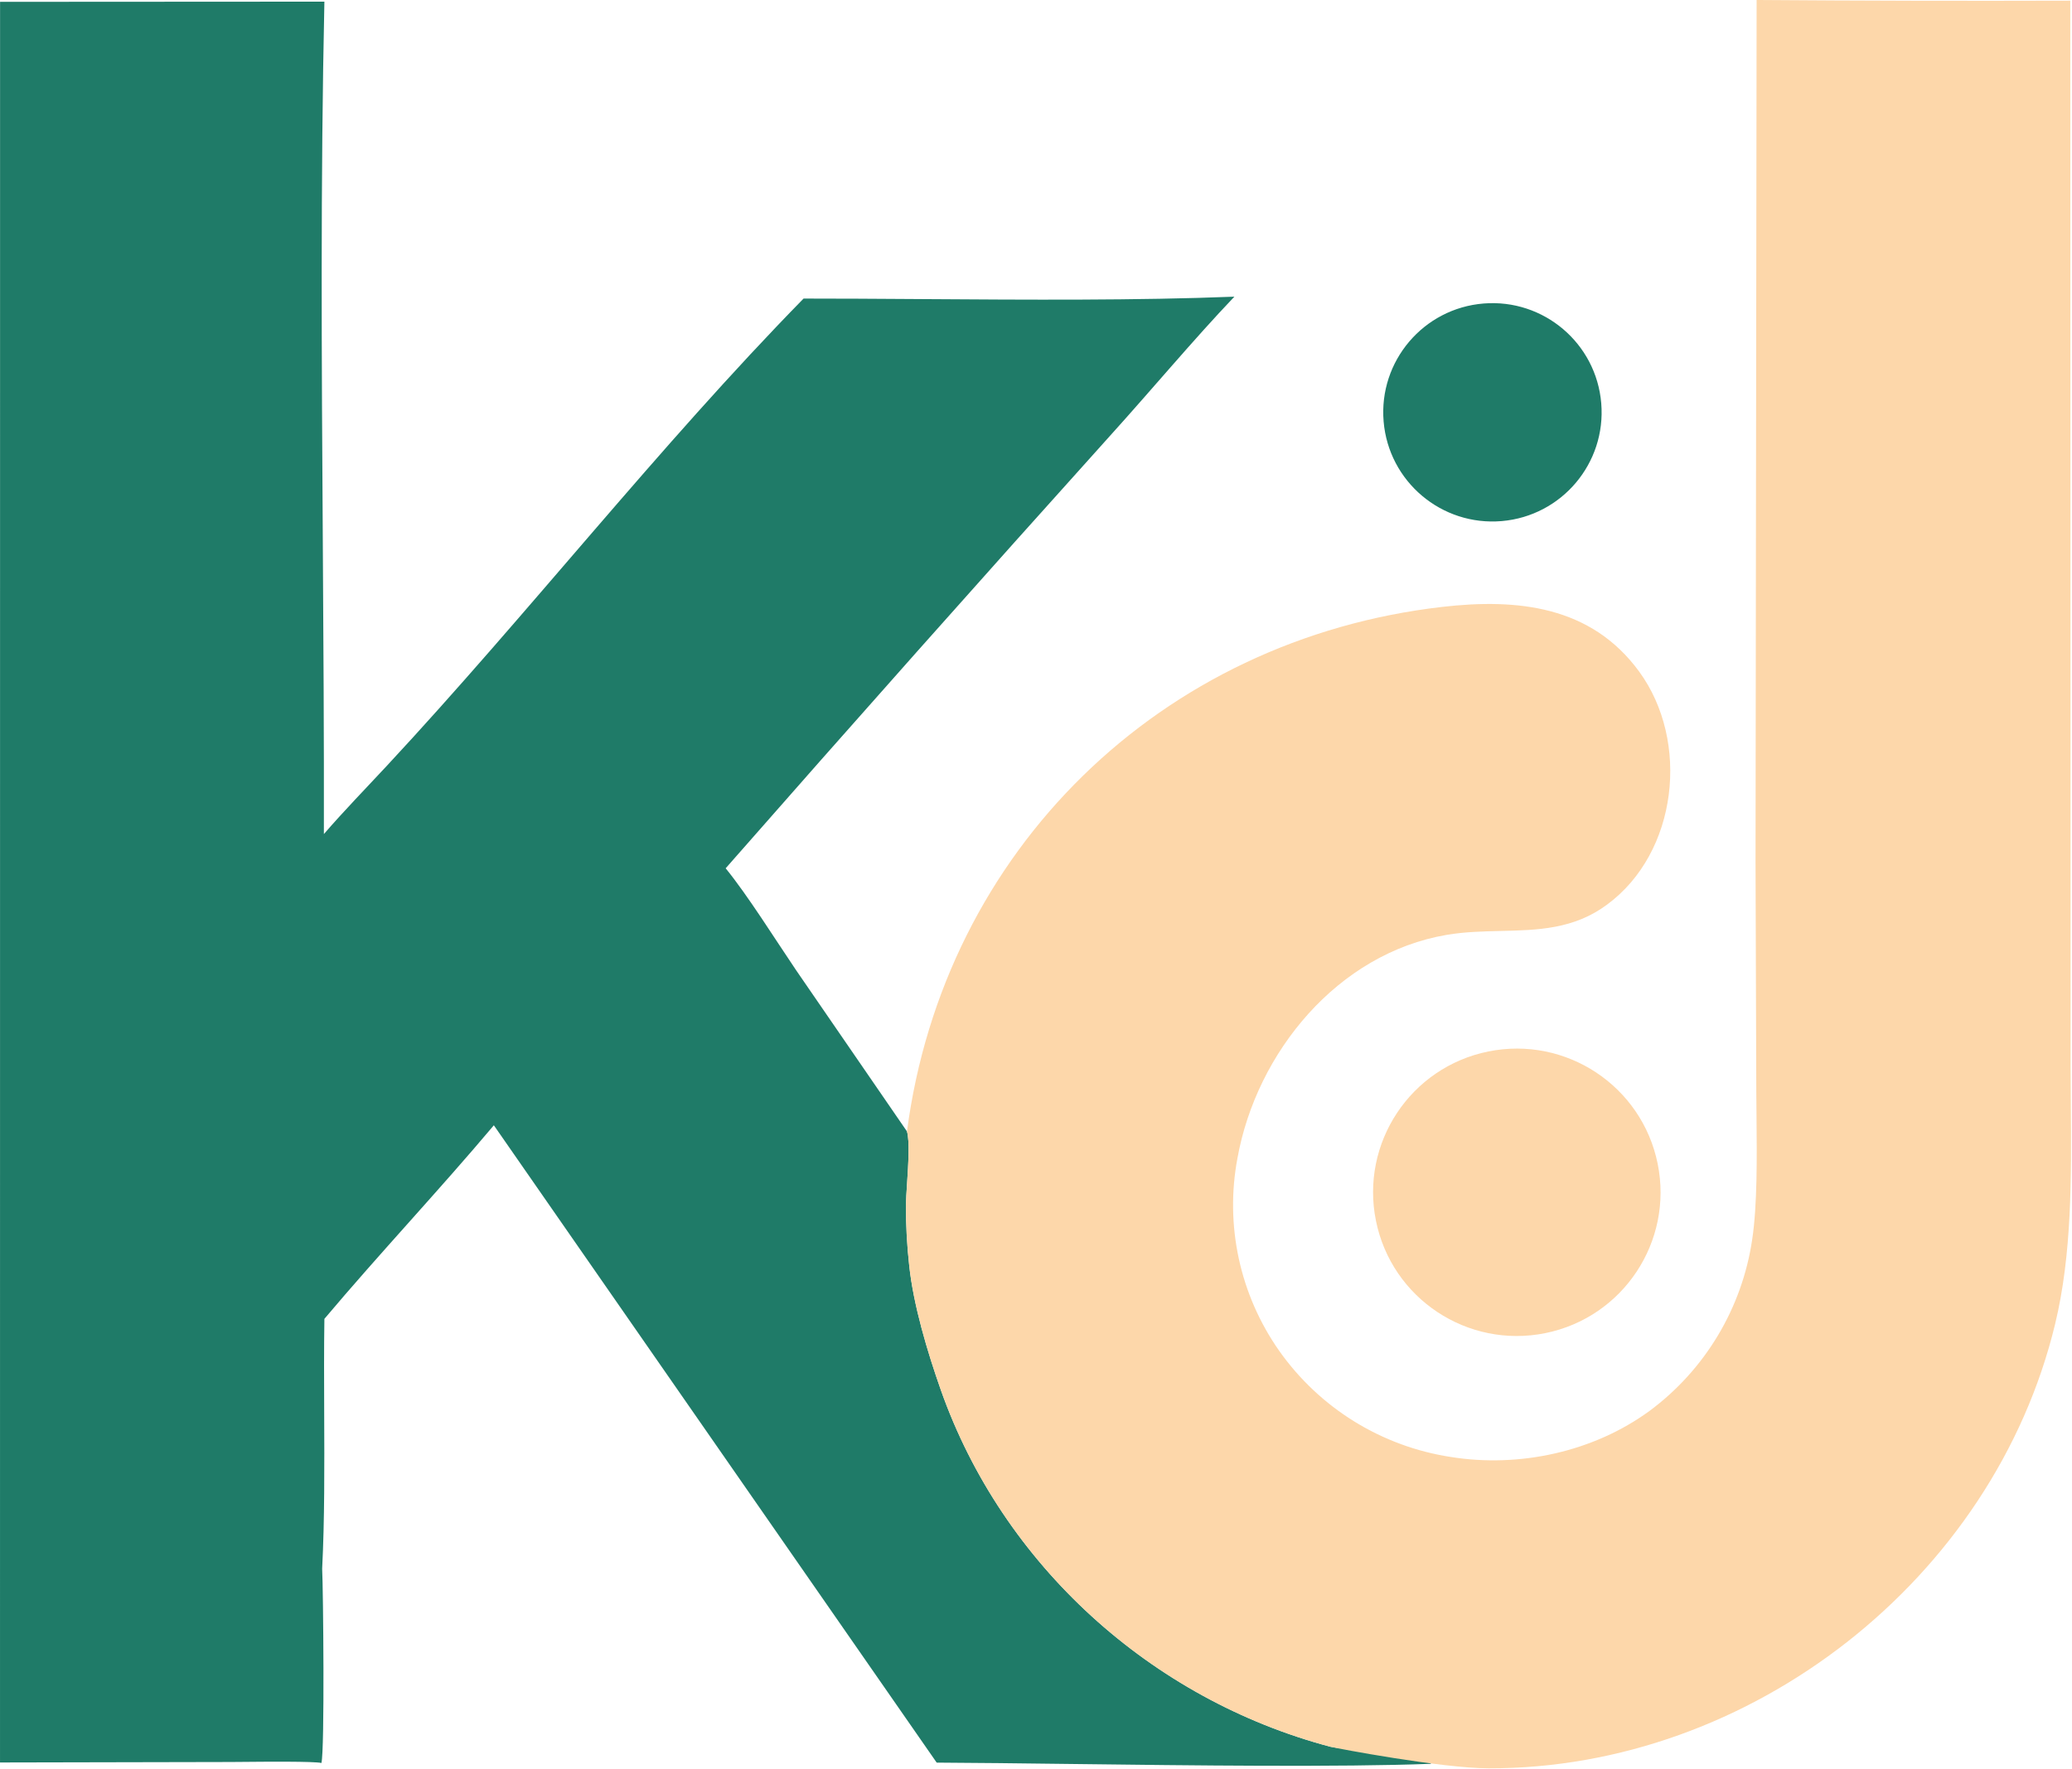
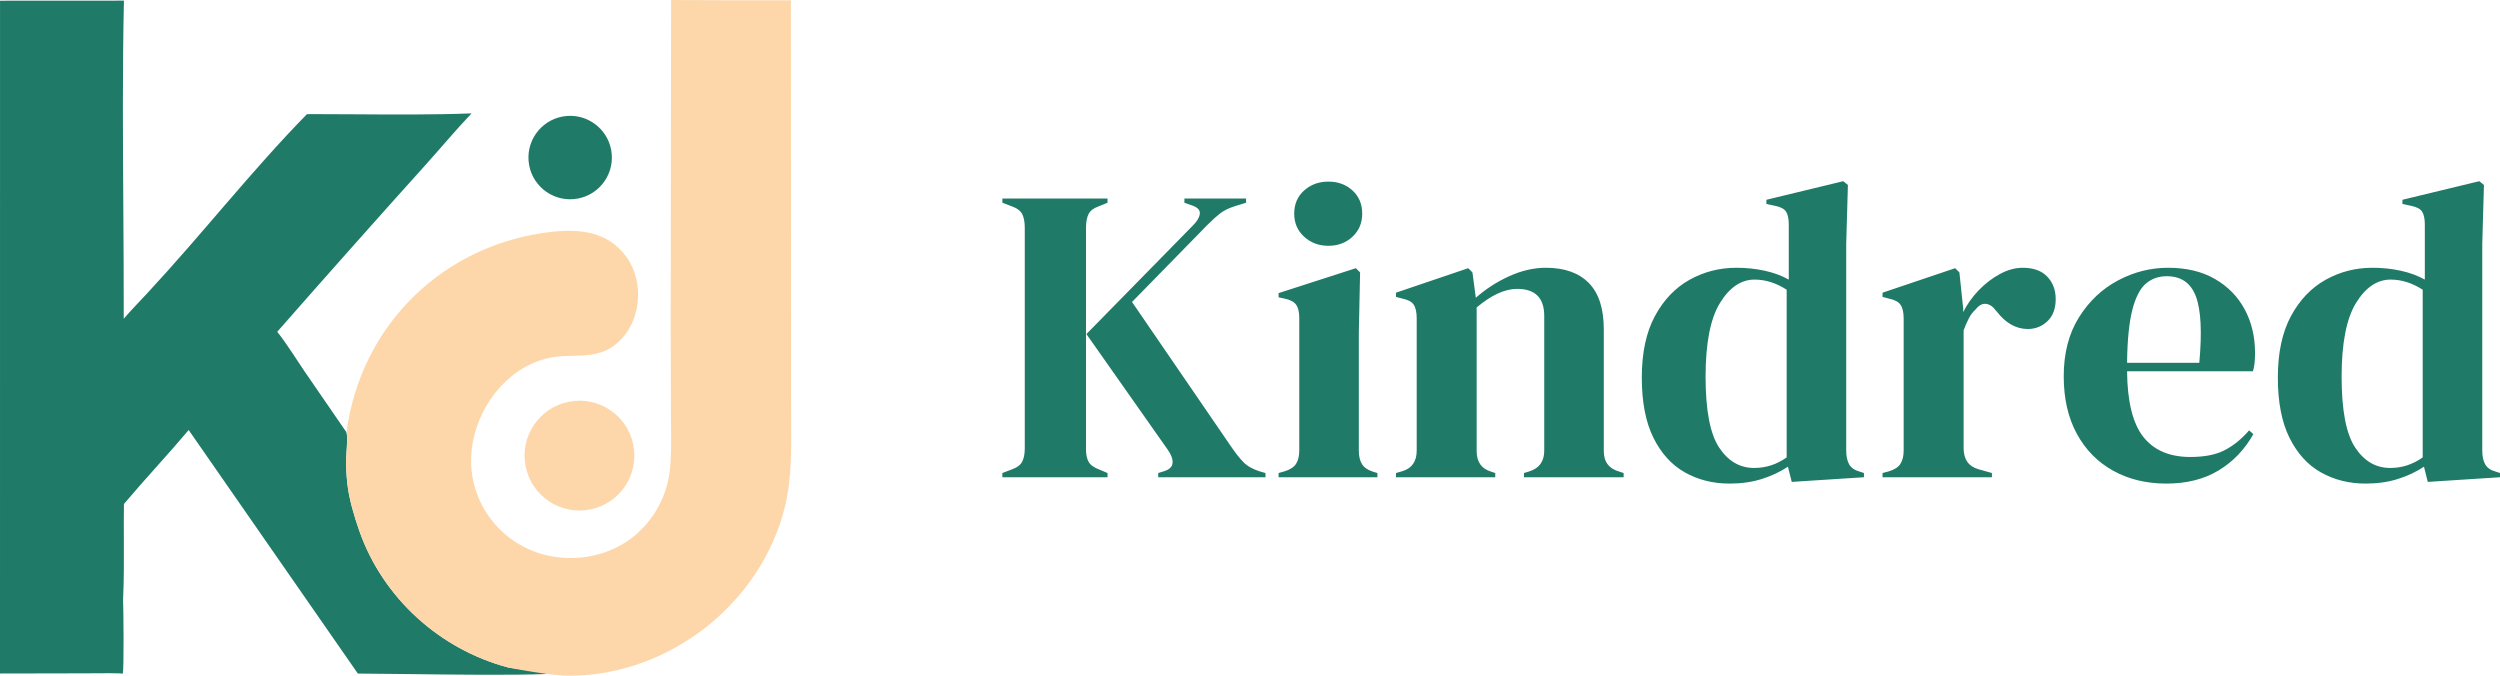
- <svg xmlns="http://www.w3.org/2000/svg" width="830.44" height="709.16" viewBox="96.97 157.54 830.44 709.16">
-   <path fill="#1F7B68" transform="scale(0.25 0.25)" d="M387.987 633.104L907.943 632.801C901.655 918.86 903.526 1209.47 905.389 1498.94L905.4 1500.61L905.406 1501.61C906.407 1657.61 907.406 1813.26 907.126 1967.67C938.902 1930.88 974.48 1894.32 1007.68 1858.61C1234.7 1614.43 1443.18 1346.96 1676.13 1108.94C1733.44 1108.92 1793.19 1109.31 1854.06 1109.7L1866.69 1109.78C2034.74 1110.93 2210.62 1112.09 2366.79 1105.91C2303.45 1172.21 2231.29 1258.49 2167.9 1328.5C1960.9 1558.56 1755.33 1789.9 1551.24 2022.55C1586.68 2066.06 1631.17 2137.31 1664.16 2185.99L1841.91 2444.54C1846.47 2459.99 1844.01 2497.89 1842.01 2528.8L1841.98 2529.2C1841.12 2542.5 1840.33 2554.45 1840.23 2562.73C1840.16 2594.97 1841.89 2627.17 1845.46 2659.2C1852.13 2722.8 1874.71 2798.15 1896.04 2858.69C1994.91 3139.7 2233.67 3355.27 2520.75 3431.26C2530.89 3433.96 2679.16 3450.22 2682.19 3458.62C2534.95 3464.2 2300.74 3461.31 2102.95 3458.86C2023.21 3457.88 1949.37 3456.97 1889.55 3456.71L1179.6 2434.67C1092.69 2538 996.223 2640.32 907.943 2745.08C907.198 2793.28 907.405 2844.08 907.614 2895.42L907.616 2895.86L907.62 2896.86C907.969 2981.5 908.323 3067.52 904.35 3145.72C906.053 3178.36 908.549 3435.46 903.183 3457.29C891.682 3454.52 813.596 3455.22 775.032 3455.57C767.1 3455.64 760.823 3455.71 757.161 3455.71L387.894 3456.48L387.987 633.104Z" />
-   <path fill="#FDD7AA" transform="scale(0.25 0.25)" d="M3204.03 630.141C3371.66 631.401 3539.29 631.797 3706.89 631.261L3707.31 1979.85L3707.4 2339.81C3707.43 2359.9 3707.59 2380.24 3707.75 2400.72L3707.76 2401.1C3708.69 2518.55 3709.66 2641.14 3682.6 2753.31C3583.99 3162.22 3194.61 3466.79 2774.3 3465.86C2699.36 3465.69 2530.89 3433.96 2520.75 3431.26C2233.67 3355.27 1994.91 3139.7 1896.04 2858.69C1874.71 2798.15 1852.13 2722.8 1845.46 2659.2C1841.89 2627.17 1840.16 2594.97 1840.23 2562.73C1840.33 2554.45 1841.12 2542.5 1841.98 2529.2L1842.01 2528.8C1844.01 2497.89 1846.47 2459.99 1841.91 2444.54C1901.15 1993.41 2248.86 1655.07 2700.48 1603.33C2820.02 1589.63 2938.45 1601.49 3015.57 1706.89C3097.51 1818.83 3077.73 1997.47 2964.06 2080.96C2910.96 2120.37 2853.01 2121.72 2793.57 2123.07C2764.99 2123.75 2736.1 2124.4 2707.22 2129.3C2532.76 2158.96 2402.46 2317.41 2371.78 2487.09C2351.39 2594.95 2375.49 2706.44 2438.58 2796.24C2503.34 2888.14 2602.77 2949.66 2713.89 2966.59C2823.62 2984.18 2942.48 2958.5 3032.56 2892.57C3121.56 2826.47 3180.68 2727.72 3196.9 2618.04C3205.28 2562.69 3204.5 2484.74 3203.85 2419.48L3203.85 2419.2C3203.71 2405.67 3203.57 2392.68 3203.52 2380.54L3202.31 2012.19L3204.03 630.141Z" />
-   <path fill="#FDD7AA" transform="scale(0.25 0.25)" d="M2773.85 2316.32C2898.57 2291.05 3020.15 2371.68 3045.41 2496.38C3070.68 2621.1 2990.08 2742.7 2865.35 2767.96C2740.63 2793.23 2619.03 2712.6 2593.77 2587.88C2568.5 2463.16 2649.13 2341.58 2773.85 2316.32Z" />
-   <path fill="#1F7B68" transform="scale(0.25 0.25)" d="M2766.46 1116.85C2862.65 1109.13 2946.94 1180.66 2954.94 1276.83C2962.97 1372.97 2891.67 1457.47 2795.55 1465.77C2699.01 1474.1 2614.09 1402.43 2606.04 1305.89C2597.99 1209.33 2669.89 1124.62 2766.46 1116.85Z" />
+ <svg xmlns="http://www.w3.org/2000/svg" viewBox="0 0 3699.6 1000" width="924.9" height="250" role="img" aria-label="Kindred">
+   <path fill="#1F7B68" d="M0.04 1.04 183.4 0.93C181.17 101.82 181.84 204.29 182.5 306.38V306.96V307.31C182.85 362.32 183.21 417.21 183.11 471.67C194.32 458.69 206.86 445.8 218.57 433.2C298.63 347.1 372.15 252.78 454.29 168.85C474.5 168.83 495.58 168.97 517.03 169.11L521.49 169.13C580.76 169.54 642.77 169.95 697.85 167.77C675.51 191.15 650.06 221.57 627.72 246.26C554.72 327.39 482.22 408.98 410.25 491.02C422.75 506.35 438.44 531.49 450.07 548.66L512.76 639.82C514.37 645.28 513.49 658.64 512.79 669.54V669.68C512.48 674.37 512.19 678.59 512.17 681.51C512.14 692.87 512.74 704.23 514.01 715.53C516.36 737.96 524.33 764.53 531.84 785.87C566.71 884.97 650.91 961 752.15 987.8C755.72 988.74 808.01 994.47 809.08 997.43C757.15 999.41 674.55 998.39 604.81 997.53C576.69 997.18 550.65 996.85 529.56 996.77L279.2 636.35C248.54 672.79 214.53 708.87 183.4 745.81C183.14 762.81 183.21 780.73 183.28 798.84V798.99L183.29 799.34C183.4 829.19 183.53 859.52 182.13 887.1C182.73 898.61 183.61 989.28 181.72 996.97C177.66 995.99 150.13 996.23 136.53 996.36C133.74 996.39 131.52 996.42 130.22 996.42L0 996.68L0.04 1.04Z" />
+   <path fill="#FDD7AA" d="M993.1 0C1052.2 0.44 1111.32 0.58 1170.42 0.39L1170.58 475.96L1170.61 602.89C1170.62 609.99 1170.68 617.15 1170.74 624.38V624.5C1171.06 665.93 1171.4 709.15 1161.86 748.72C1127.09 892.91 989.77 1000.32 841.56 1000C815.13 999.93 755.72 988.74 752.15 987.8C650.91 961 566.71 884.97 531.84 785.87C524.33 764.53 516.36 737.96 514.01 715.53C512.74 704.23 512.14 692.87 512.17 681.51C512.19 678.59 512.48 674.37 512.79 669.68V669.54C513.49 658.64 514.37 645.28 512.76 639.82C533.65 480.74 656.27 361.43 815.52 343.18C857.67 338.35 899.44 342.53 926.64 379.7C955.54 419.18 948.56 482.18 908.47 511.62C889.75 525.51 869.31 525.99 848.35 526.47C838.28 526.71 828.08 526.93 817.89 528.67C756.38 539.12 710.44 594.99 699.62 654.83C692.42 692.87 700.91 732.19 723.16 763.85C746.01 796.26 781.06 817.95 820.25 823.93C858.94 830.12 900.86 821.07 932.63 797.82C964.02 774.52 984.86 739.69 990.59 701.01C993.54 681.49 993.26 654 993.03 630.99V630.89C992.99 626.13 992.93 621.54 992.92 617.25L992.5 487.37L993.1 0Z" />
+   <path fill="#FDD7AA" d="M841.39 594.61C885.38 585.7 928.26 614.14 937.16 658.12C946.07 702.09 917.65 744.97 873.67 753.88C829.69 762.8 786.8 734.36 777.89 690.38C768.98 646.4 797.41 603.51 841.39 594.61Z" />
+   <path fill="#1F7B68" d="M838.8 171.62C872.71 168.9 902.44 194.14 905.27 228.05C908.09 261.94 882.95 291.75 849.05 294.67C815 297.6 785.06 272.34 782.22 238.29C779.39 204.24 804.73 174.36 838.8 171.62Z" />
+   <path fill="#1F7B68" d="M1483.35 706.25V700L1496.48 695Q1508.98 690.63 1512.72 683.13Q1516.48 675.63 1516.48 663.75V336.87Q1516.48 324.37 1512.72 316.87Q1508.98 309.37 1496.48 305L1483.35 300V293.75H1638.98V300L1625.22 305.63Q1614.6 309.37 1610.85 316.87Q1607.1 324.37 1607.1 337.5V664.37Q1607.1 676.87 1611.16 683.75Q1615.22 690.63 1627.1 695L1638.98 700V706.25H1483.35ZM1713.98 706.25V700L1722.1 697.5Q1734.6 693.75 1735.22 685Q1735.85 676.25 1727.72 665L1607.72 494.37L1765.85 333.13Q1774.6 324.37 1775.54 316.25Q1776.48 308.13 1763.35 303.75L1752.72 300V293.75H1843.98V300L1827.72 305Q1813.98 309.37 1805.85 315.63Q1797.72 321.87 1787.1 332.5L1675.22 446.87L1822.1 661.25Q1831.48 675 1839.91 683.75Q1848.35 692.5 1863.98 697.5L1872.72 700V706.25H1713.98ZM1965.85 363.75Q1944.6 363.75 1929.91 350.31Q1915.22 336.87 1915.22 316.25Q1915.22 295 1929.91 281.87Q1944.6 268.75 1965.85 268.75Q1987.1 268.75 2001.48 281.87Q2015.85 295 2015.85 316.25Q2015.85 336.87 2001.48 350.31Q1987.1 363.75 1965.85 363.75ZM1892.1 706.25V700L1900.85 697.5Q1913.35 693.75 1918.04 686.25Q1922.72 678.75 1922.72 666.25V470.63Q1922.72 457.5 1918.04 450.94Q1913.35 444.37 1900.85 441.87L1892.1 440V433.75L2006.48 396.87L2012.72 403.13L2010.85 491.87V666.87Q2010.85 679.37 2015.54 686.87Q2020.22 694.37 2032.1 698.13L2038.35 700V706.25H1892.1ZM2065.85 706.25V700L2074.6 697.5Q2096.48 691.25 2096.48 666.87V471.25Q2096.48 457.5 2092.1 450.94Q2087.72 444.37 2075.22 441.87L2065.85 439.37V433.13L2172.72 396.87L2178.98 403.13L2183.98 440.63Q2205.85 421.25 2233.35 408.75Q2260.85 396.25 2287.72 396.25Q2328.98 396.25 2351.16 418.75Q2373.35 441.25 2373.35 487.5V667.5Q2373.35 691.87 2397.1 698.13L2402.72 700V706.25H2255.22V700L2263.35 697.5Q2285.22 690.63 2285.22 666.87V467.5Q2285.22 427.5 2245.22 427.5Q2217.72 427.5 2185.22 455V667.5Q2185.22 691.87 2207.1 698.13L2212.72 700V706.25H2065.85ZM2559.6 715.63Q2522.72 715.63 2493.35 699.06Q2463.98 682.5 2446.79 647.81Q2429.6 613.13 2429.6 558.75Q2429.6 503.75 2448.98 467.81Q2468.35 431.87 2500.22 414.06Q2532.1 396.25 2569.6 396.25Q2591.48 396.25 2611.48 400.63Q2631.48 405 2647.1 413.75V332.5Q2647.1 319.37 2643.04 313.13Q2638.98 306.87 2625.85 304.37L2613.98 301.87V295.63L2727.72 268.13L2734.6 273.75L2732.1 361.25V666.87Q2732.1 679.37 2736.48 687.19Q2740.85 695 2752.72 698.13L2758.35 700V706.25L2651.48 713.13L2645.85 690.63Q2628.98 701.87 2607.41 708.75Q2585.85 715.63 2559.6 715.63ZM2595.85 692.5Q2622.1 692.5 2643.98 676.87V428.75Q2620.85 413.75 2596.48 413.75Q2566.48 413.75 2545.22 448.44Q2523.98 483.13 2523.98 557.5Q2523.98 631.87 2543.98 662.19Q2563.98 692.5 2595.85 692.5ZM2785.85 706.25V700L2795.22 697.5Q2807.72 693.75 2812.41 686.25Q2817.1 678.75 2817.1 666.87V471.25Q2817.1 457.5 2812.41 450.94Q2807.72 444.37 2795.22 441.87L2785.85 439.37V433.13L2893.35 396.87L2899.6 403.13L2905.22 456.87V461.87Q2913.98 444.37 2928.04 429.69Q2942.1 415 2959.29 405.63Q2976.48 396.25 2993.35 396.25Q3017.1 396.25 3029.6 409.37Q3042.1 422.5 3042.1 442.5Q3042.1 463.75 3029.91 475.31Q3017.72 486.87 3000.85 486.87Q2974.6 486.87 2954.6 460.63L2953.35 459.37Q2947.1 450.63 2938.98 449.69Q2930.85 448.75 2923.98 457.5Q2917.72 463.13 2913.66 470.94Q2909.6 478.75 2905.85 488.75V663.13Q2905.85 688.13 2927.72 694.37L2947.72 700V706.25H2785.85ZM3208.35 396.25Q3248.98 396.25 3277.72 412.81Q3306.48 429.37 3321.79 457.81Q3337.1 486.25 3337.1 522.5Q3337.1 529.37 3336.48 536.56Q3335.85 543.75 3333.98 549.37H3147.72Q3148.35 616.87 3171.79 646.56Q3195.22 676.25 3241.48 676.25Q3272.72 676.25 3292.1 666.25Q3311.48 656.25 3328.35 636.87L3334.6 642.5Q3315.22 676.87 3283.04 696.25Q3250.85 715.63 3205.85 715.63Q3161.48 715.63 3127.1 696.56Q3092.72 677.5 3073.35 641.87Q3053.98 606.25 3053.98 556.87Q3053.98 505.63 3076.48 469.69Q3098.98 433.75 3134.29 415Q3169.6 396.25 3208.35 396.25ZM3206.48 408.75Q3188.35 408.75 3175.54 419.69Q3162.72 430.63 3155.54 458.44Q3148.35 486.25 3147.72 536.87H3254.6Q3260.85 468.75 3249.6 438.75Q3238.35 408.75 3206.48 408.75ZM3500.85 715.63Q3463.98 715.63 3434.6 699.06Q3405.22 682.5 3388.04 647.81Q3370.85 613.13 3370.85 558.75Q3370.85 503.75 3390.22 467.81Q3409.6 431.87 3441.48 414.06Q3473.35 396.25 3510.85 396.25Q3532.72 396.25 3552.72 400.63Q3572.72 405 3588.35 413.75V332.5Q3588.35 319.37 3584.29 313.13Q3580.22 306.87 3567.1 304.37L3555.22 301.87V295.63L3668.98 268.13L3675.85 273.75L3673.35 361.25V666.87Q3673.35 679.37 3677.72 687.19Q3682.1 695 3693.98 698.13L3699.6 700V706.25L3592.72 713.13L3587.1 690.63Q3570.22 701.87 3548.66 708.75Q3527.1 715.63 3500.85 715.63ZM3537.1 692.5Q3563.35 692.5 3585.22 676.87V428.75Q3562.1 413.75 3537.72 413.75Q3507.72 413.75 3486.48 448.44Q3465.22 483.13 3465.22 557.5Q3465.22 631.87 3485.22 662.19Q3505.22 692.5 3537.1 692.5Z" />
</svg>
